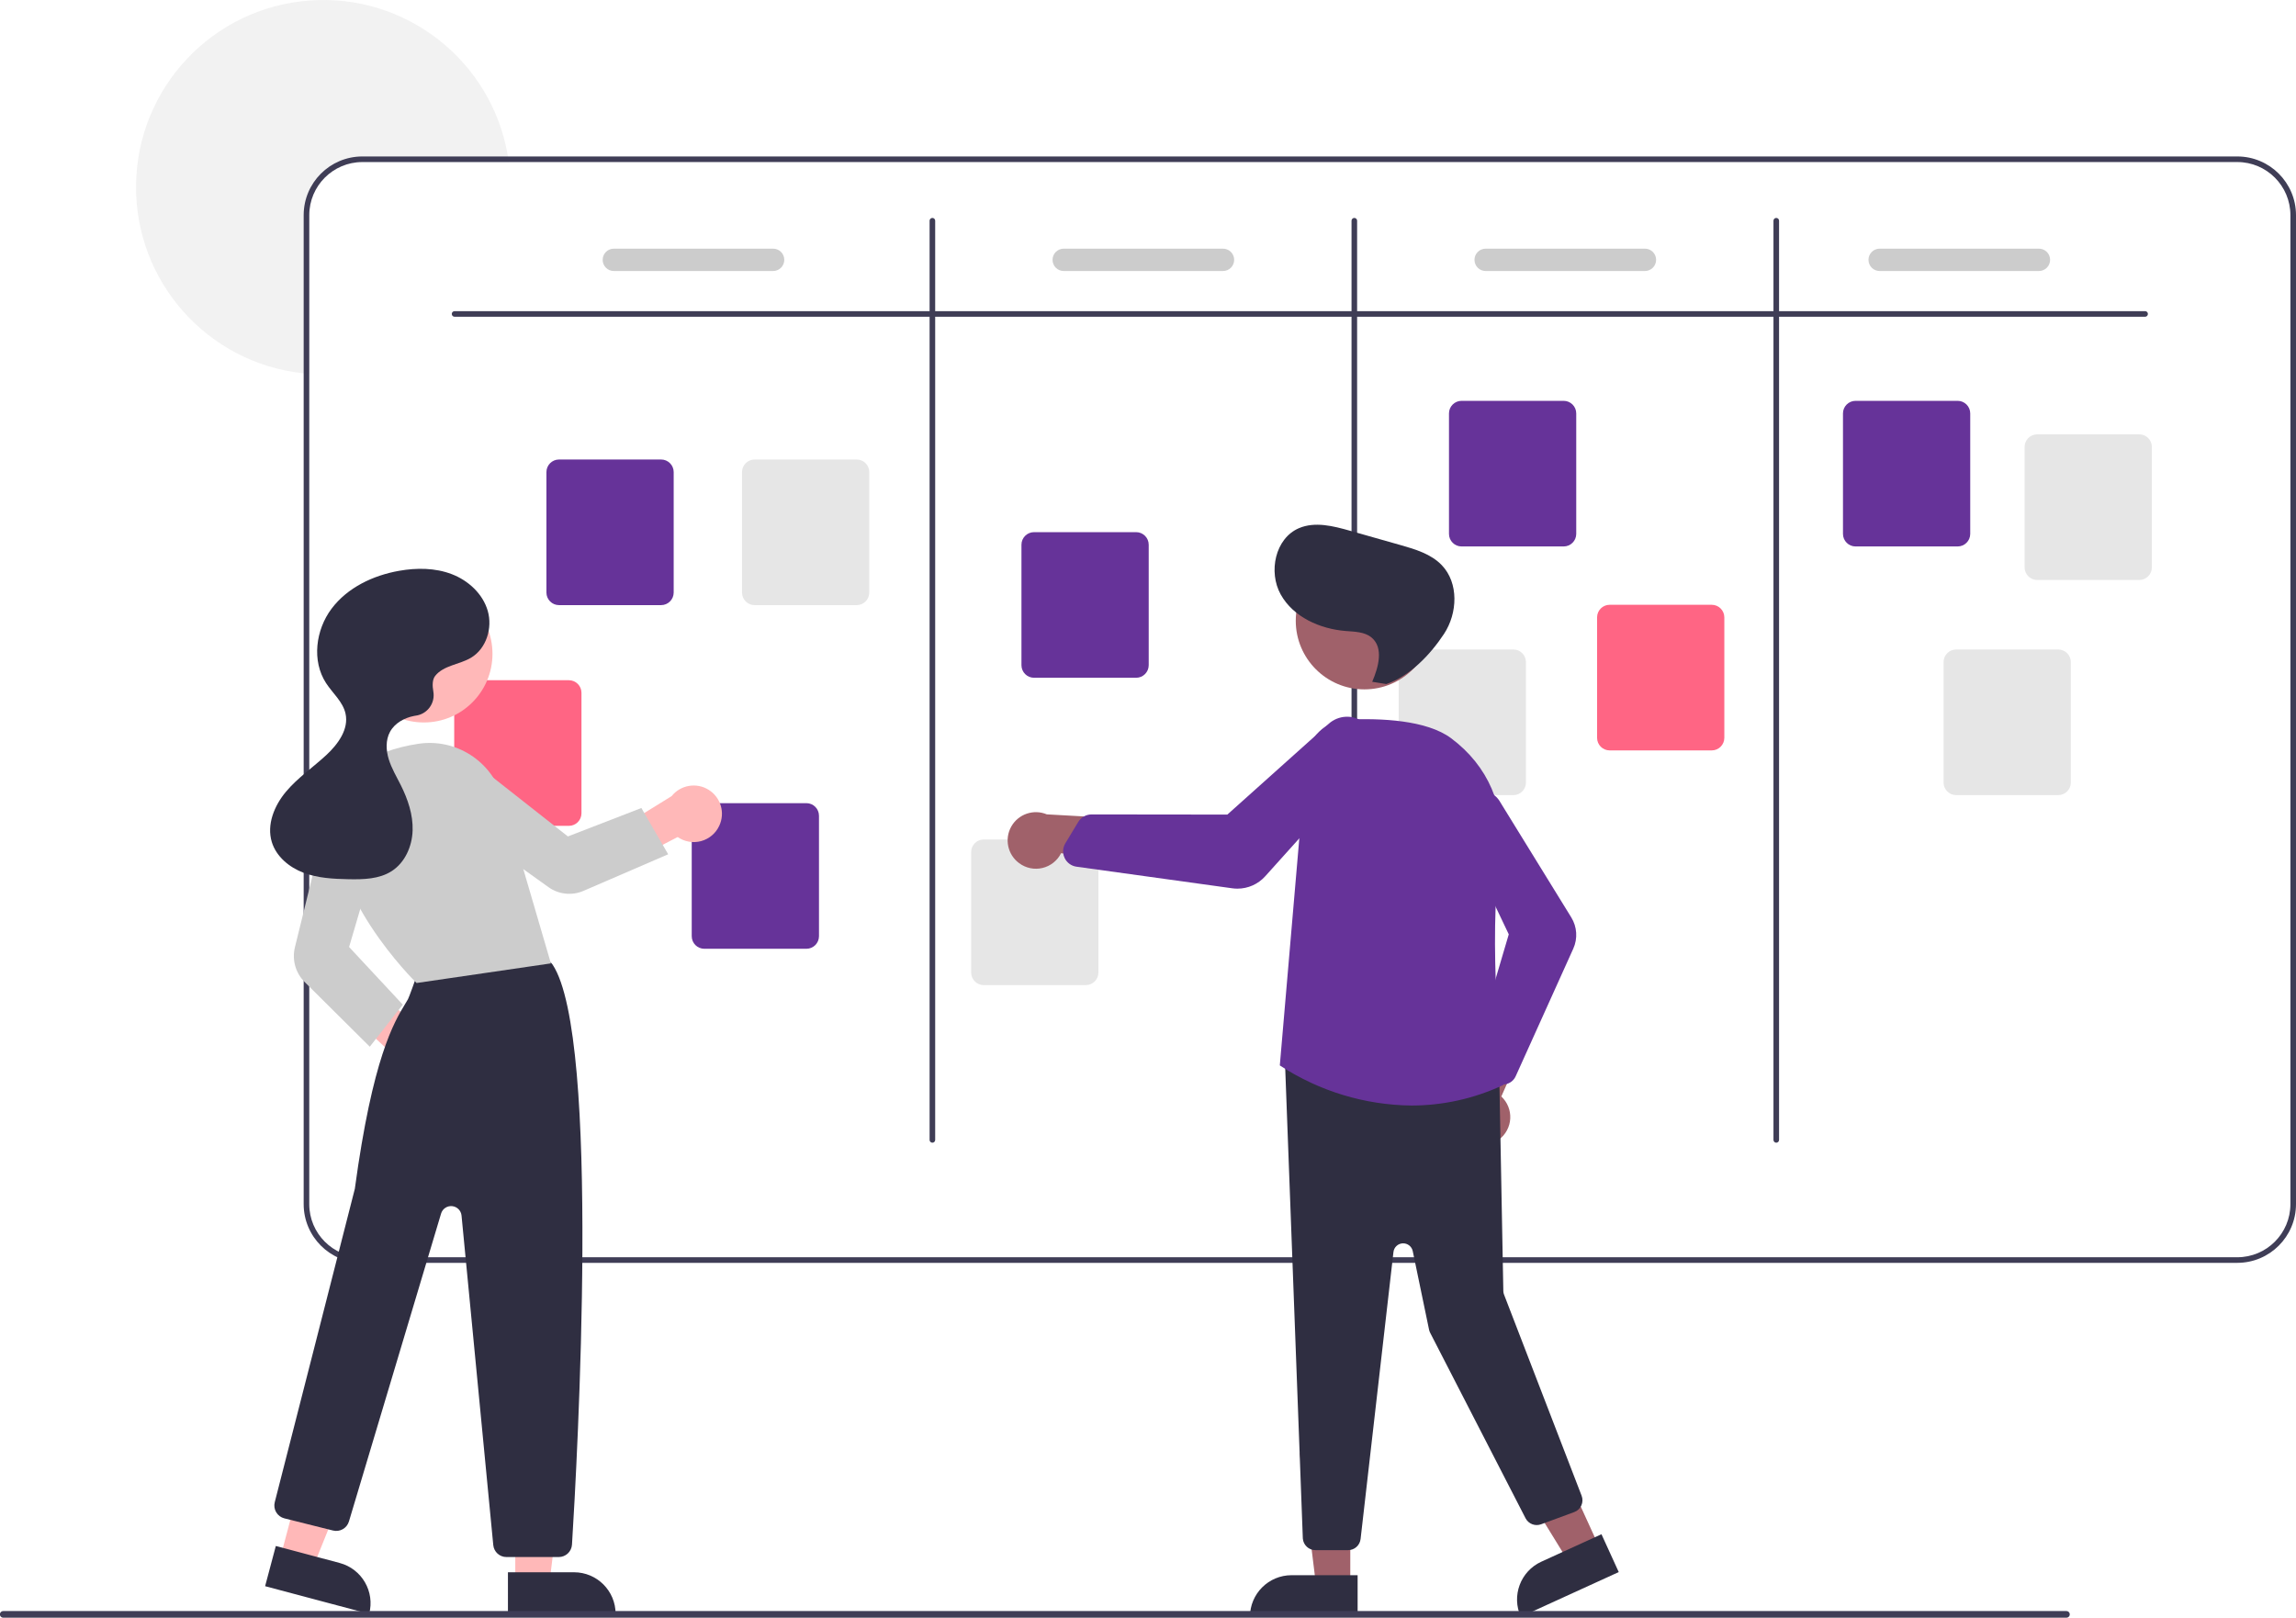
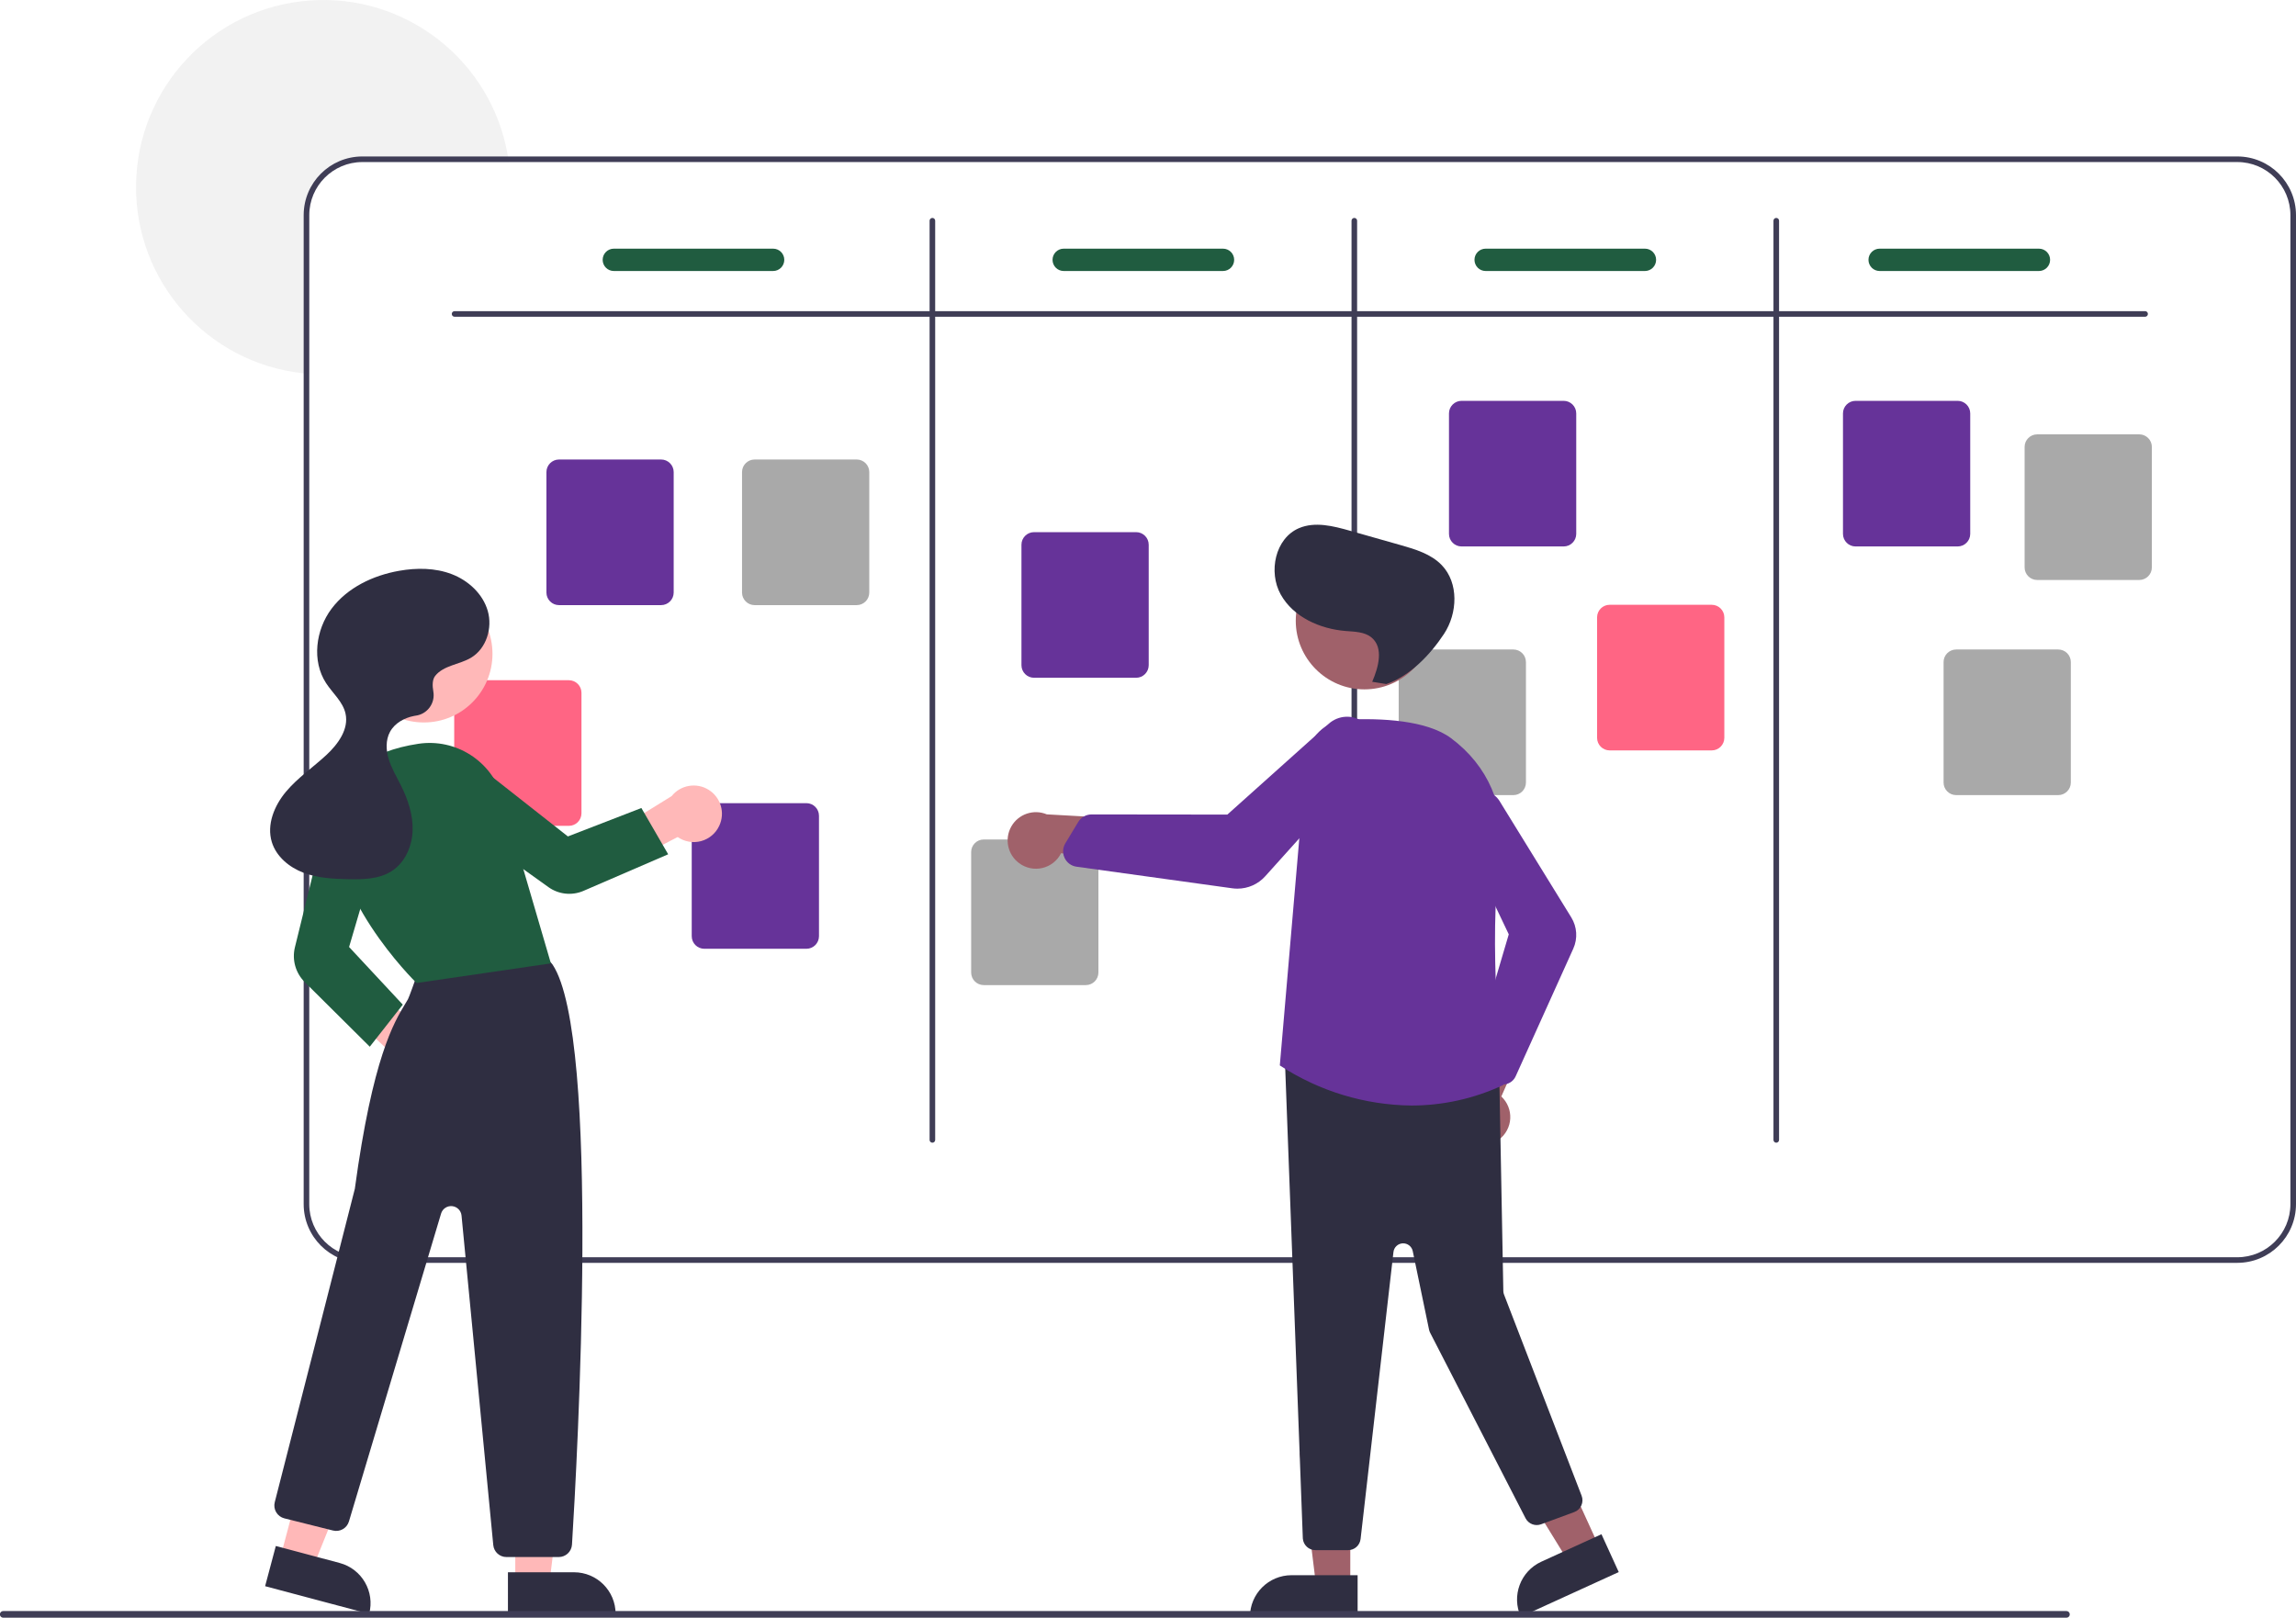
<svg xmlns="http://www.w3.org/2000/svg" data-name="Layer 1" width="821.676" height="579.01" viewBox="0 0 821.676 579.01">
  <path d="M371.238,218.495h-52.4a19.017,19.017,0,0,0-19,19v56.81c-.67-.04-1.34-.1-2-.18a66.999,66.999,0,1,1,73.1-77.63C371.048,217.155,371.148,217.825,371.238,218.495Z" transform="translate(-189.1619 -160.4952)" fill="#f2f2f2" />
  <path d="M989.838,216.495h-671a21.023,21.023,0,0,0-21,21v354a21.023,21.023,0,0,0,21,21h671a21.023,21.023,0,0,0,21-21v-354A21.023,21.023,0,0,0,989.838,216.495Zm19,375a19.017,19.017,0,0,1-19,19h-671a19.017,19.017,0,0,1-19-19v-354a19.017,19.017,0,0,1,19-19h671a19.017,19.017,0,0,1,19,19Z" transform="translate(-189.1619 -160.4952)" fill="#3f3d56" />
  <path d="M956.838,273.865h-605a1,1,0,0,1,0-2h605a1,1,0,0,1,0,2Z" transform="translate(-189.1619 -160.4952)" fill="#3f3d56" />
  <path d="M522.838,569.495a1,1,0,0,1-1-1v-329a1,1,0,1,1,2,0v329A1,1,0,0,1,522.838,569.495Z" transform="translate(-189.1619 -160.4952)" fill="#3f3d56" />
  <path d="M673.838,569.495a1,1,0,0,1-1-1v-329a1,1,0,1,1,2,0v329A1,1,0,0,1,673.838,569.495Z" transform="translate(-189.1619 -160.4952)" fill="#3f3d56" />
  <path d="M824.838,569.495a1,1,0,0,1-1-1v-329a1,1,0,1,1,2,0v329A1,1,0,0,1,824.838,569.495Z" transform="translate(-189.1619 -160.4952)" fill="#3f3d56" />
  <path d="M425.754,377.083h-36.54a4.505,4.505,0,0,1-4.5-4.5V329.463a4.505,4.505,0,0,1,4.5-4.5h36.54a4.505,4.505,0,0,1,4.5,4.5v43.12A4.505,4.505,0,0,1,425.754,377.083Z" transform="translate(-189.1619 -160.4952)" fill="#663399" />
  <path d="M477.754,500.083h-36.54a4.505,4.505,0,0,1-4.5-4.5V452.463a4.505,4.505,0,0,1,4.5-4.5h36.54a4.505,4.505,0,0,1,4.5,4.5v43.12A4.505,4.505,0,0,1,477.754,500.083Z" transform="translate(-189.1619 -160.4952)" fill="#663399" />
  <path d="M595.754,403.083h-36.54a4.505,4.505,0,0,1-4.5-4.5V355.463a4.505,4.505,0,0,1,4.5-4.5h36.54a4.505,4.505,0,0,1,4.5,4.5v43.12A4.505,4.505,0,0,1,595.754,403.083Z" transform="translate(-189.1619 -160.4952)" fill="#663399" />
  <path d="M748.754,356.083h-36.54a4.505,4.505,0,0,1-4.5-4.5V308.463a4.505,4.505,0,0,1,4.5-4.5h36.54a4.505,4.505,0,0,1,4.5,4.5v43.12A4.505,4.505,0,0,1,748.754,356.083Z" transform="translate(-189.1619 -160.4952)" fill="#663399" />
  <path d="M889.754,356.083h-36.54a4.505,4.505,0,0,1-4.5-4.5V308.463a4.505,4.505,0,0,1,4.5-4.5h36.54a4.505,4.505,0,0,1,4.5,4.5v43.12A4.505,4.505,0,0,1,889.754,356.083Z" transform="translate(-189.1619 -160.4952)" fill="#663399" />
-   <path d="M954.754,368.083h-36.54a4.505,4.505,0,0,1-4.5-4.5V320.463a4.505,4.505,0,0,1,4.5-4.5h36.54a4.505,4.505,0,0,1,4.5,4.5v43.12A4.505,4.505,0,0,1,954.754,368.083Z" transform="translate(-189.1619 -160.4952)" fill="#e6e6e6" />
-   <path d="M925.754,445.083h-36.54a4.505,4.505,0,0,1-4.5-4.5V397.463a4.505,4.505,0,0,1,4.5-4.5h36.54a4.505,4.505,0,0,1,4.5,4.5v43.12A4.505,4.505,0,0,1,925.754,445.083Z" transform="translate(-189.1619 -160.4952)" fill="#e6e6e6" />
+   <path d="M954.754,368.083h-36.54a4.505,4.505,0,0,1-4.5-4.5V320.463a4.505,4.505,0,0,1,4.5-4.5h36.54a4.505,4.505,0,0,1,4.5,4.5v43.12A4.505,4.505,0,0,1,954.754,368.083Z" transform="translate(-189.1619 -160.4952)" fill="#a9a9a9" />
+   <path d="M925.754,445.083h-36.54a4.505,4.505,0,0,1-4.5-4.5V397.463a4.505,4.505,0,0,1,4.5-4.5h36.54a4.505,4.505,0,0,1,4.5,4.5v43.12A4.505,4.505,0,0,1,925.754,445.083Z" transform="translate(-189.1619 -160.4952)" fill="#a9a9a9" />
  <path d="M801.754,429.083h-36.54a4.505,4.505,0,0,1-4.5-4.5V381.463a4.505,4.505,0,0,1,4.5-4.5h36.54a4.505,4.505,0,0,1,4.5,4.5v43.12A4.505,4.505,0,0,1,801.754,429.083Z" transform="translate(-189.1619 -160.4952)" fill="#ff6584" />
-   <path d="M730.754,445.083h-36.54a4.505,4.505,0,0,1-4.5-4.5V397.463a4.505,4.505,0,0,1,4.5-4.5h36.54a4.505,4.505,0,0,1,4.5,4.5v43.12A4.505,4.505,0,0,1,730.754,445.083Z" transform="translate(-189.1619 -160.4952)" fill="#e6e6e6" />
-   <path d="M577.754,513.083h-36.54a4.505,4.505,0,0,1-4.5-4.5V465.463a4.505,4.505,0,0,1,4.5-4.5h36.54a4.505,4.505,0,0,1,4.5,4.5v43.12A4.505,4.505,0,0,1,577.754,513.083Z" transform="translate(-189.1619 -160.4952)" fill="#e6e6e6" />
+   <path d="M730.754,445.083h-36.54a4.505,4.505,0,0,1-4.5-4.5V397.463a4.505,4.505,0,0,1,4.5-4.5h36.54a4.505,4.505,0,0,1,4.5,4.5v43.12A4.505,4.505,0,0,1,730.754,445.083Z" transform="translate(-189.1619 -160.4952)" fill="#a9a9a9" />
+   <path d="M577.754,513.083h-36.54a4.505,4.505,0,0,1-4.5-4.5V465.463a4.505,4.505,0,0,1,4.5-4.5h36.54a4.505,4.505,0,0,1,4.5,4.5v43.12A4.505,4.505,0,0,1,577.754,513.083Z" transform="translate(-189.1619 -160.4952)" fill="#a9a9a9" />
  <path d="M392.754,456.083h-36.54a4.505,4.505,0,0,1-4.5-4.5V408.463a4.505,4.505,0,0,1,4.5-4.5h36.54a4.505,4.505,0,0,1,4.5,4.5v43.12A4.505,4.505,0,0,1,392.754,456.083Z" transform="translate(-189.1619 -160.4952)" fill="#ff6584" />
-   <path d="M495.754,377.083h-36.54a4.505,4.505,0,0,1-4.5-4.5V329.463a4.505,4.505,0,0,1,4.5-4.5h36.54a4.505,4.505,0,0,1,4.5,4.5v43.12A4.505,4.505,0,0,1,495.754,377.083Z" transform="translate(-189.1619 -160.4952)" fill="#e6e6e6" />
-   <path d="M465.838,257.495h-57a4,4,0,0,1,0-8h57a4,4,0,0,1,0,8Z" transform="translate(-189.1619 -160.4952)" fill="#ccc" />
-   <path d="M626.838,257.495h-57a4,4,0,0,1,0-8h57a4,4,0,0,1,0,8Z" transform="translate(-189.1619 -160.4952)" fill="#ccc" />
-   <path d="M777.838,257.495h-57a4,4,0,0,1,0-8h57a4,4,0,0,1,0,8Z" transform="translate(-189.1619 -160.4952)" fill="#ccc" />
-   <path d="M918.838,257.495h-57a4,4,0,0,1,0-8h57a4,4,0,0,1,0,8Z" transform="translate(-189.1619 -160.4952)" fill="#ccc" />
+   <path d="M495.754,377.083h-36.54a4.505,4.505,0,0,1-4.5-4.5V329.463a4.505,4.505,0,0,1,4.5-4.5h36.54a4.505,4.505,0,0,1,4.5,4.5v43.12A4.505,4.505,0,0,1,495.754,377.083Z" transform="translate(-189.1619 -160.4952)" fill="#a9a9a9" />
+   <path d="M465.838,257.495h-57a4,4,0,0,1,0-8h57a4,4,0,0,1,0,8Z" transform="translate(-189.1619 -160.4952)" fill="#205C40" />
+   <path d="M626.838,257.495h-57a4,4,0,0,1,0-8h57a4,4,0,0,1,0,8Z" transform="translate(-189.1619 -160.4952)" fill="#205C40" />
+   <path d="M777.838,257.495h-57a4,4,0,0,1,0-8h57a4,4,0,0,1,0,8Z" transform="translate(-189.1619 -160.4952)" fill="#205C40" />
+   <path d="M918.838,257.495h-57a4,4,0,0,1,0-8h57a4,4,0,0,1,0,8Z" transform="translate(-189.1619 -160.4952)" fill="#205C40" />
  <path d="M338.171,550.387A10.056,10.056,0,0,1,329.471,537.656L303.838,513.795l13.553-3.438,25.206,20.444a10.11,10.11,0,0,1-4.426,19.586Z" transform="translate(-189.1619 -160.4952)" fill="#ffb8b8" />
  <polygon points="184.404 566.253 196.664 566.253 202.496 518.965 184.402 518.965 184.404 566.253" fill="#ffb8b8" />
  <path d="M370.939,723.245h38.531a0,0,0,0,1,0,0v14.887a0,0,0,0,1,0,0H385.826a14.887,14.887,0,0,1-14.887-14.887v0A0,0,0,0,1,370.939,723.245Z" transform="translate(591.28 1300.863) rotate(179.9974)" fill="#2f2e41" />
  <polygon points="100.345 557.401 112.193 560.555 129.994 516.359 112.509 511.705 100.345 557.401" fill="#ffb8b8" />
  <path d="M285.307,718.541h38.531a0,0,0,0,1,0,0v14.887a0,0,0,0,1,0,0H300.194a14.887,14.887,0,0,1-14.887-14.887v0A0,0,0,0,1,285.307,718.541Z" transform="matrix(-0.96635, -0.25722, 0.25722, -0.96635, 222.9961, 1345.388)" fill="#2f2e41" />
  <path d="M389.123,717.795H370.416a4.73,4.73,0,0,1-4.726-4.293L354.333,595.57a3.748,3.748,0,0,0-7.321-.715L314.039,705.055a4.742,4.742,0,0,1-5.7,3.246l-17.403-4.352a4.747,4.747,0,0,1-3.447-5.787c.284-1.11,28.411-111.028,28.656-112.158,6.373-46.968,13.997-59.554,18.093-66.314.339-.56.651-1.074.931-1.561.351-.608,2.512-6.645,3.884-10.564a4.79,4.79,0,0,1,2.435-2.978c17.211-8.802,37.347-2.709,43.109-.632a4.682,4.682,0,0,1,2.338,1.815c17.285,26.071,8.802,177.491,6.926,207.581A4.751,4.751,0,0,1,389.123,717.795Z" transform="translate(-189.1619 -160.4952)" fill="#2f2e41" />
  <circle cx="151.684" cy="234.024" r="24.561" fill="#ffb8b8" />
-   <path d="M338.244,512.333l-.177-.171c-.331-.32-33.056-32.38-28.821-62.024,1.811-12.68,12.07-20.781,29.668-23.431a27.135,27.135,0,0,1,30,19.121l17.4,59.484Z" transform="translate(-189.1619 -160.4952)" fill="#ccc" />
-   <path d="M321.495,535.136l-23.318-23.171a13.137,13.137,0,0,1-3.48-12.392l11.289-45.919A10.354,10.354,0,0,1,319.165,446.254a10.411,10.411,0,0,1,6.809,12.794L314.09,499.444l19.218,20.637Z" transform="translate(-189.1619 -160.4952)" fill="#ccc" />
+   <path d="M338.244,512.333l-.177-.171c-.331-.32-33.056-32.38-28.821-62.024,1.811-12.68,12.07-20.781,29.668-23.431a27.135,27.135,0,0,1,30,19.121l17.4,59.484Z" transform="translate(-189.1619 -160.4952)" fill="#205C40" />
+   <path d="M321.495,535.136l-23.318-23.171a13.137,13.137,0,0,1-3.48-12.392l11.289-45.919A10.354,10.354,0,0,1,319.165,446.254a10.411,10.411,0,0,1,6.809,12.794L314.09,499.444l19.218,20.637Z" transform="translate(-189.1619 -160.4952)" fill="#205C40" />
  <path d="M446.566,456.058a10.056,10.056,0,0,1-14.884,4.029L400.553,476.221l1.376-13.706,27.597-17.079a10.11,10.11,0,0,1,17.04,10.621Z" transform="translate(-189.1619 -160.4952)" fill="#ffb8b8" />
-   <path d="M428.283,466.26l-30.346,13.114a12.809,12.809,0,0,1-12.477-1.338l-38.589-27.649A10.355,10.355,0,0,1,344.897,435.4a10.41,10.41,0,0,1,14.409-1.568l33.088,26.042,26.3-10.175Z" transform="translate(-189.1619 -160.4952)" fill="#ccc" />
+   <path d="M428.283,466.26l-30.346,13.114a12.809,12.809,0,0,1-12.477-1.338l-38.589-27.649A10.355,10.355,0,0,1,344.897,435.4a10.41,10.41,0,0,1,14.409-1.568l33.088,26.042,26.3-10.175Z" transform="translate(-189.1619 -160.4952)" fill="#205C40" />
  <path d="M344.918,402.39c3.03-3.796,8.691-4.001,12.853-6.505,5.452-3.28,7.706-10.611,5.949-16.726s-6.938-10.881-12.878-13.16-12.549-2.307-18.816-1.206c-9.33,1.64-18.516,5.995-24.207,13.569s-7.139,18.666-1.981,26.612c2.37,3.652,6.029,6.667,6.975,10.917,1.242,5.58-2.671,10.961-6.864,14.846-4.777,4.426-10.257,8.133-14.442,13.123s-6.976,11.806-5.066,18.032c1.6,5.216,6.256,9.059,11.361,10.984s10.666,2.203,16.121,2.309c5.297.104,10.924-.025,15.386-2.881,4.777-3.058,7.328-8.858,7.516-14.527s-1.706-11.223-4.245-16.294c-1.513-3.023-3.273-5.953-4.278-9.18s-1.18-6.89.431-9.863c1.693-3.125,5.117-5.009,8.604-5.694.181-.036.373-.067.573-.096a7.398,7.398,0,0,0,6.333-8.628C343.847,405.808,343.881,403.689,344.918,402.39Z" transform="translate(-189.1619 -160.4952)" fill="#2f2e41" />
  <polygon points="483.229 567.3 470.969 567.3 465.137 520.012 483.231 520.013 483.229 567.3" fill="#a0616a" />
  <path d="M462.212,563.797h23.644a0,0,0,0,1,0,0v14.887a0,0,0,0,1,0,0H447.325a0,0,0,0,1,0,0v0A14.887,14.887,0,0,1,462.212,563.797Z" fill="#2f2e41" />
  <polygon points="572.184 553.413 561.033 558.506 536.079 517.917 552.538 510.399 572.184 553.413" fill="#a0616a" />
  <path d="M743.47,716.962h23.644a0,0,0,0,1,0,0v14.887a0,0,0,0,1,0,0H728.583a0,0,0,0,1,0,0v0A14.887,14.887,0,0,1,743.47,716.962Z" transform="translate(-422.5278 215.6884) rotate(-24.54855)" fill="#2f2e41" />
  <path d="M725.643,568.352a10.056,10.056,0,0,0,.801-15.399l14.412-32.7-18.309,3.103-10.879,30.577a10.11,10.11,0,0,0,13.975,14.419Z" transform="translate(-189.1619 -160.4952)" fill="#a0616a" />
  <path d="M671.609,715.327H659.897a4.517,4.517,0,0,1-4.488-4.174l-6.387-170.559a4.5,4.5,0,0,1,4.925-4.805l67.735,7.193a4.501,4.501,0,0,1,4.062,4.394l1.419,75.235a3.492,3.492,0,0,0,.234,1.193l27.785,72.053a4.499,4.499,0,0,1-2.643,5.841l-11.868,4.373a4.501,4.501,0,0,1-5.557-2.164l-34.133-66.369a4.475,4.475,0,0,1-.404-1.143l-5.831-28.094a3.5,3.5,0,0,0-6.904.312L676.08,711.338A4.499,4.499,0,0,1,671.609,715.327Z" transform="translate(-189.1619 -160.4952)" fill="#2f2e41" />
  <circle cx="488.279" cy="222.178" r="24.561" fill="#a0616a" />
  <path d="M694.285,556.19a87.664,87.664,0,0,1-46.873-14.198l-.239-.165.025-.29,9.395-109.416a15.421,15.421,0,0,1,14.599-14.062c12.176-.56,28.531.146,37.286,6.667,13.231,9.854,19.608,24.694,17.496,40.712-4.38,33.219.582,78.029,1.162,83.029l.042.36-.33.151A77.266,77.266,0,0,1,694.285,556.19Z" transform="translate(-189.1619 -160.4952)" fill="#663399" />
  <path d="M727.022,548.653a5.007,5.007,0,0,1-3.681-1.622l-5.373-5.861a5.026,5.026,0,0,1-1.109-4.795l12.251-41.464-18.64-39.144a8.832,8.832,0,0,1-.604-5.879,8.809,8.809,0,0,1,16.313-2.084l25.295,41.042a11.951,11.951,0,0,1,.72,11.198l-20.61,45.665a4.988,4.988,0,0,1-3.766,2.88A5.054,5.054,0,0,1,727.022,548.653Z" transform="translate(-189.1619 -160.4952)" fill="#663399" />
  <path d="M553.9,469.448a10.056,10.056,0,0,0,14.999-3.578l35.438,4.596L596.192,453.778l-32.404-1.806a10.11,10.11,0,0,0-9.888,17.476Z" transform="translate(-189.1619 -160.4952)" fill="#a0616a" />
  <path d="M632.011,478.562a13.425,13.425,0,0,1-1.845-.127l-55.751-7.732a5.541,5.541,0,0,1-4.251-3.111,5.657,5.657,0,0,1-.318-.829h-0a5.564,5.564,0,0,1,.575-4.432l4.614-7.649a5.584,5.584,0,0,1,4.756-2.686h.008l48.596.056,36.294-32.517a9.868,9.868,0,0,1,6.107-2.5,9.835,9.835,0,0,1,7.373,16.815L641.953,474.128A13.364,13.364,0,0,1,632.011,478.562Z" transform="translate(-189.1619 -160.4952)" fill="#663399" />
  <path d="M680.234,404.523c2.244-5.195,4.144-12.113-.161-15.785-2.497-2.13-6.094-2.135-9.365-2.4-9.217-.747-18.706-4.988-23.211-13.064s-1.989-20.084,6.51-23.728c5.729-2.456,12.297-.783,18.294.918l18.006,5.106c5.35,1.517,10.967,3.19,14.819,7.201,6.143,6.397,5.684,17.212.805,24.618s-12.226,15.131-20.638,17.943Z" transform="translate(-189.1619 -160.4952)" fill="#2f2e41" />
  <path d="M928.647,739.505h-738.294a1.191,1.191,0,1,1,0-2.381h738.294a1.191,1.191,0,1,1,0,2.381Z" transform="translate(-189.1619 -160.4952)" fill="#3f3d56" />
</svg>
